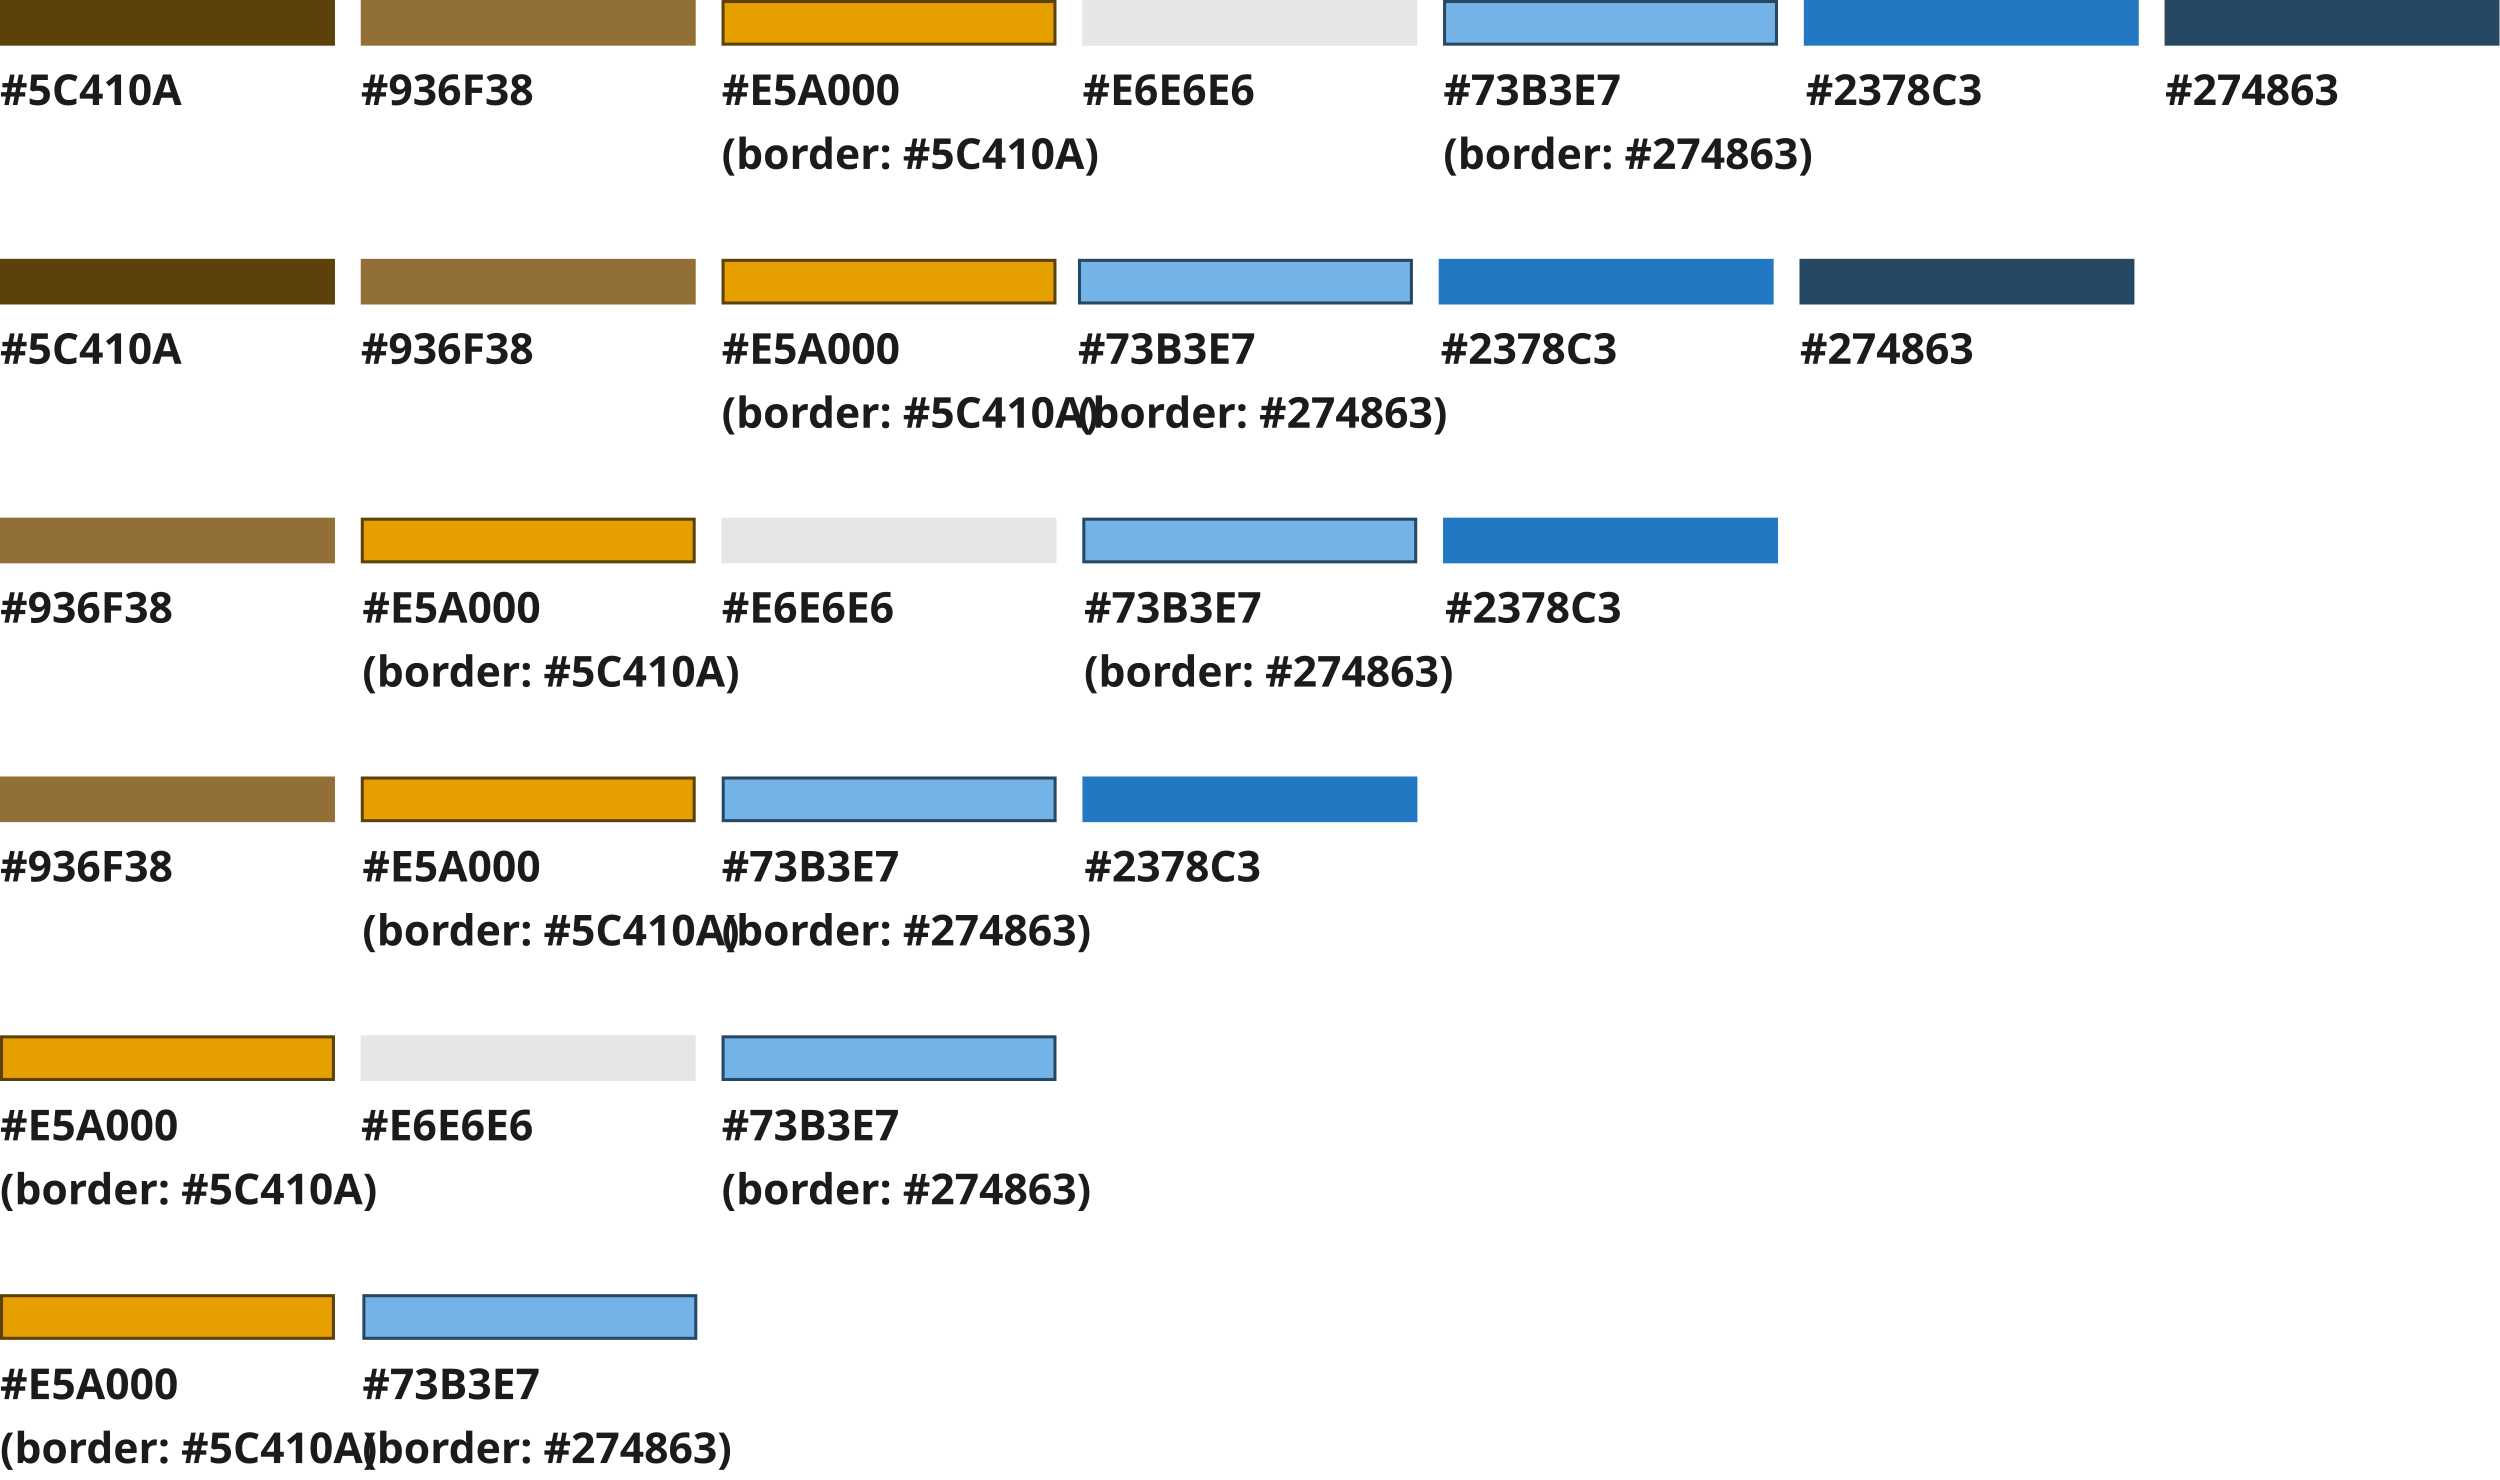
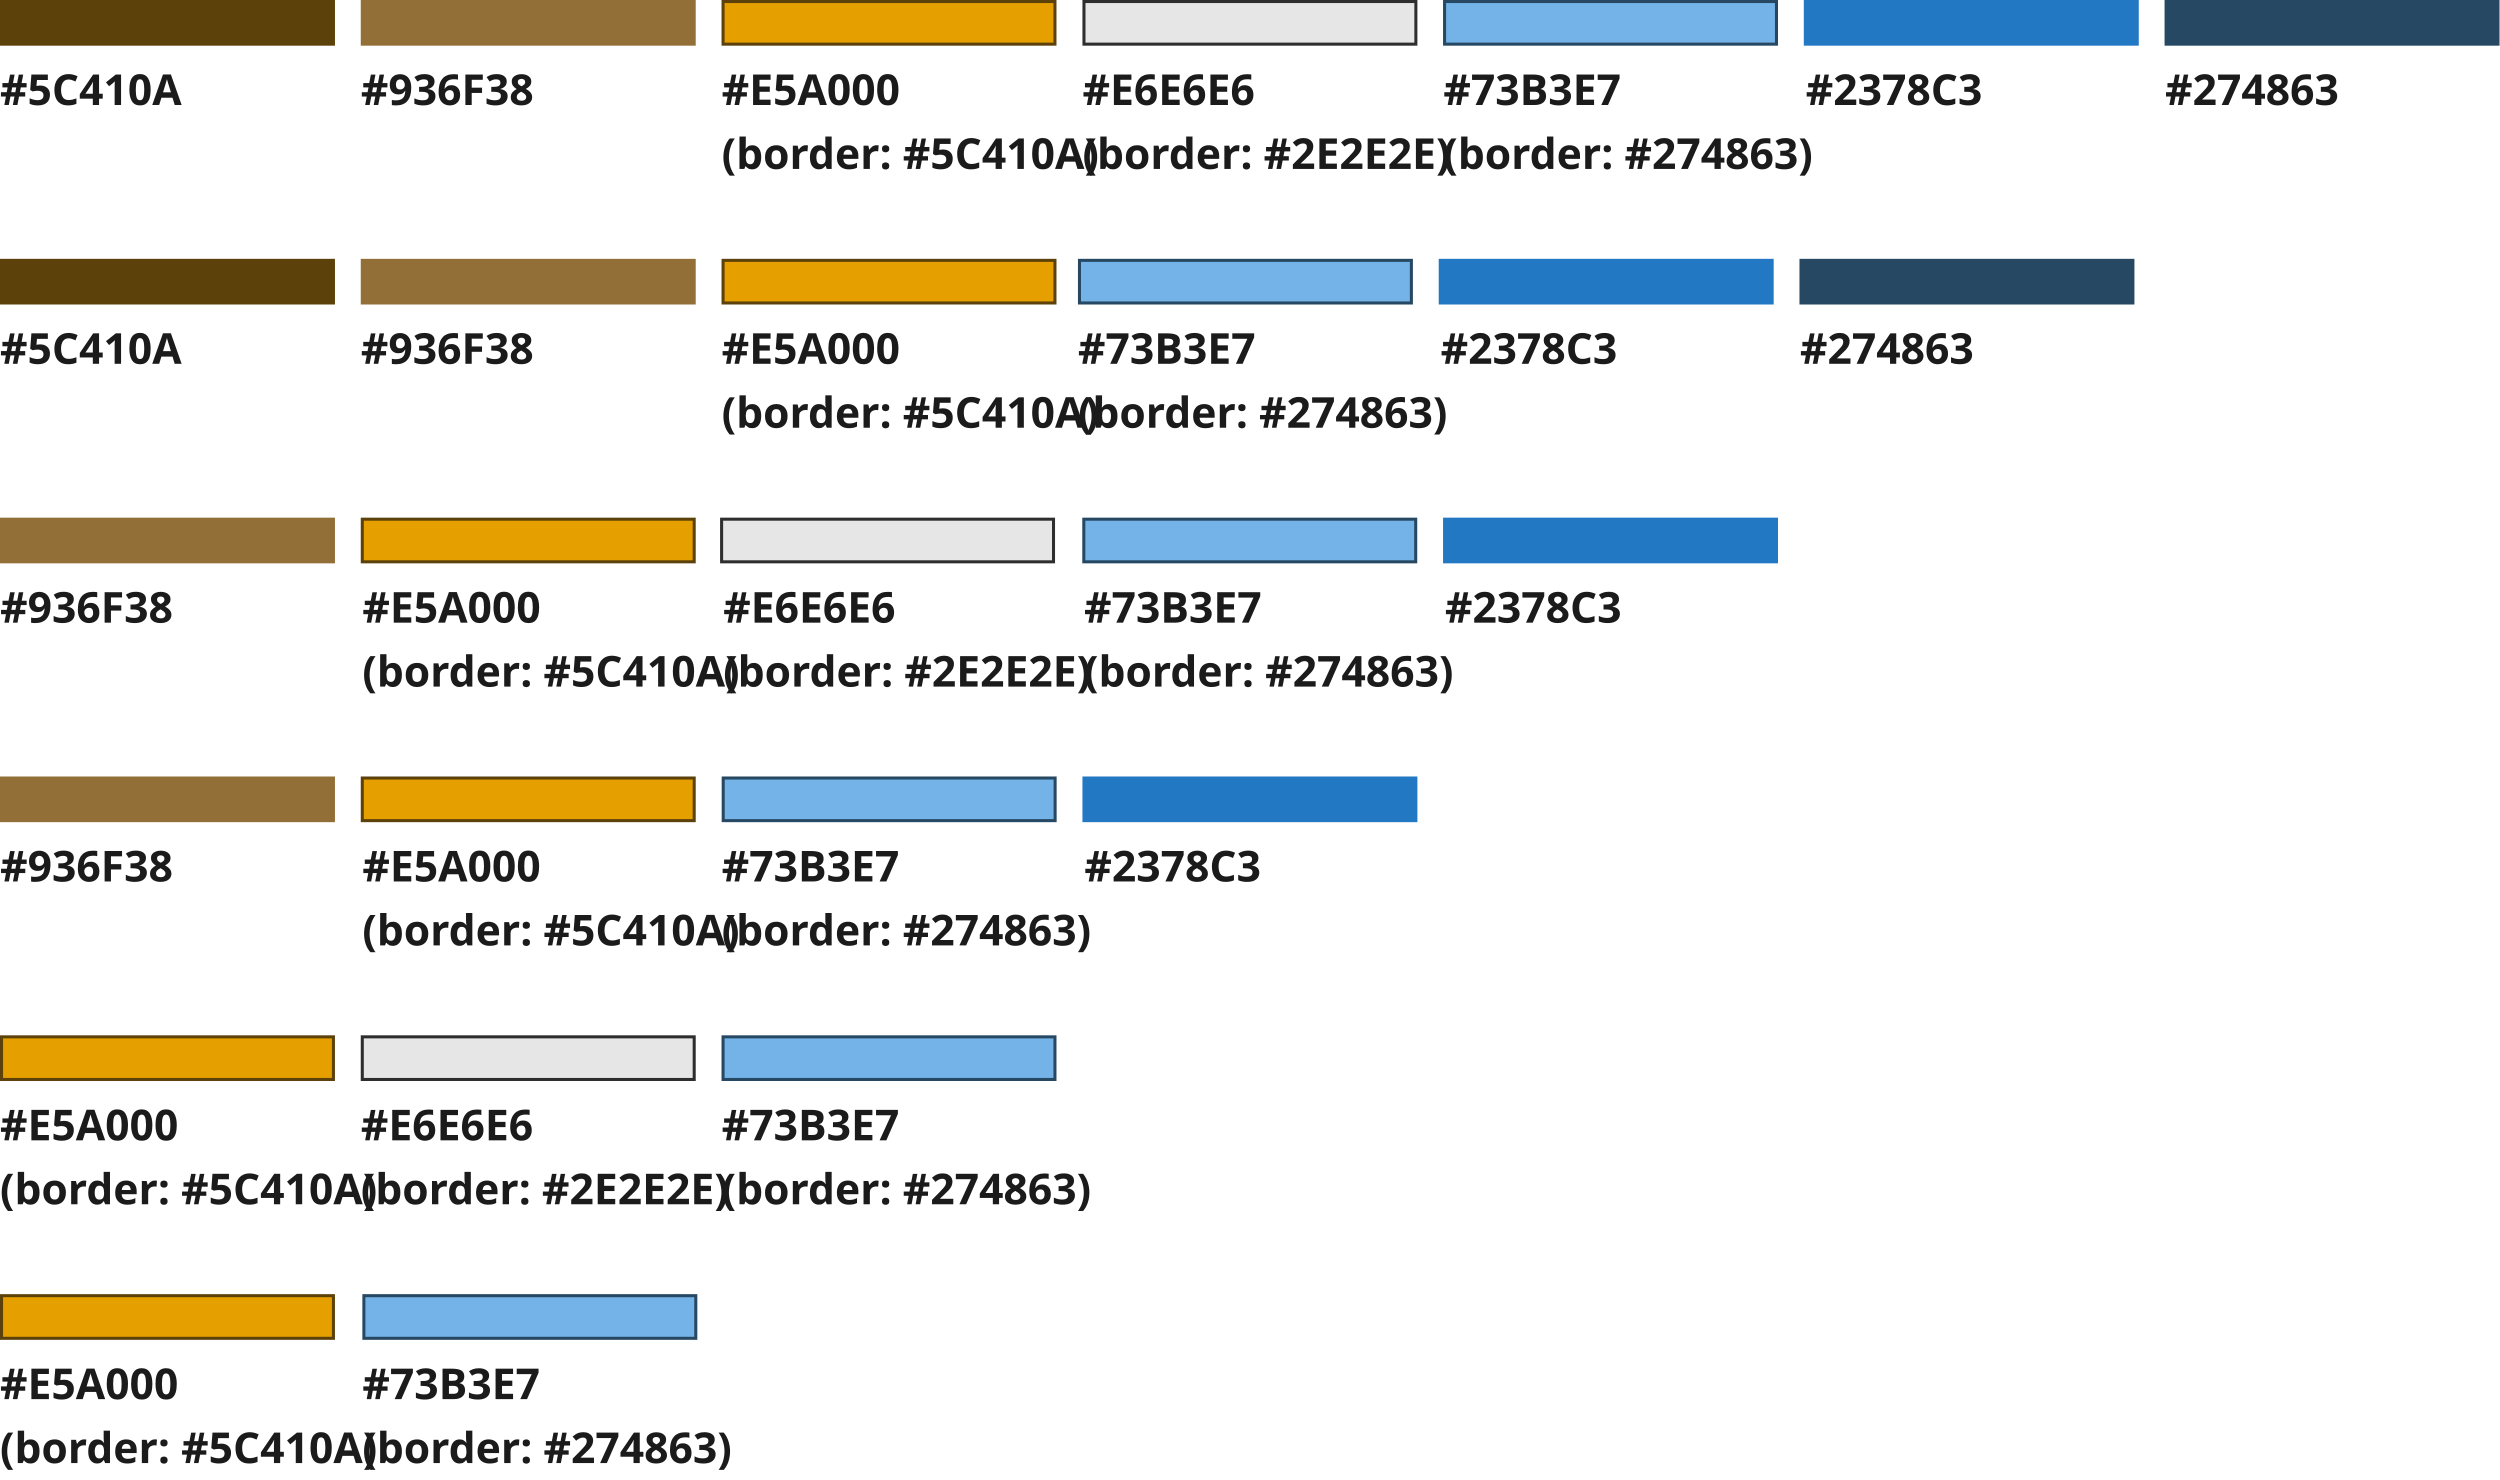
<svg xmlns="http://www.w3.org/2000/svg" width="821" height="486" viewBox="0 0 821 486" fill="none">
  <text fill="#1B1B1B" xml:space="preserve" style="white-space: pre" font-family="Source Sans Pro" font-size="14" font-weight="600" letter-spacing="0em">
    <tspan x="0" y="34.477">#5C410A</tspan>
  </text>
  <text fill="#1B1B1B" xml:space="preserve" style="white-space: pre" font-family="Source Sans Pro" font-size="14" font-weight="600" letter-spacing="0em">
    <tspan x="118.5" y="34.477">#936F38</tspan>
  </text>
  <text fill="#1B1B1B" xml:space="preserve" style="white-space: pre" font-family="Source Sans Pro" font-size="14" font-weight="600" letter-spacing="0em">
    <tspan x="237" y="34.477">#E5A000
</tspan>
    <tspan x="237" y="55.477">(border: #5C410A)</tspan>
  </text>
  <text fill="#1B1B1B" xml:space="preserve" style="white-space: pre" font-family="Source Sans Pro" font-size="14" font-weight="600" letter-spacing="0em">
-     <tspan x="355.5" y="34.477">#E6E6E6</tspan>
+     <tspan x="355.5" y="34.477">#E6E6E6
+ </tspan>
+     <tspan x="355.5" y="55.477">(border: #2E2E2E)</tspan>
  </text>
  <text fill="#1B1B1B" xml:space="preserve" style="white-space: pre" font-family="Source Sans Pro" font-size="14" font-weight="600" letter-spacing="0em">
    <tspan x="474" y="34.477">#73B3E7
</tspan>
    <tspan x="474" y="55.477">(border: #274863)</tspan>
  </text>
  <text fill="#1B1B1B" xml:space="preserve" style="white-space: pre" font-family="Source Sans Pro" font-size="14" font-weight="600" letter-spacing="0em">
    <tspan x="593" y="34.477">#2378C3</tspan>
  </text>
  <text fill="#1B1B1B" xml:space="preserve" style="white-space: pre" font-family="Source Sans Pro" font-size="14" font-weight="600" letter-spacing="0em">
    <tspan x="711" y="34.477">#274863</tspan>
  </text>
  <rect width="110" height="15" fill="#5C410A" />
  <rect x="118.474" width="110" height="15" fill="#936F38" />
  <rect x="237.448" y="0.5" width="109" height="14" fill="#E5A000" stroke="#5C410A" />
  <rect x="474.396" y="0.5" width="109" height="14" fill="#73B3E7" stroke="#274863" />
  <rect x="710.844" width="110" height="15" fill="#274863" />
-   <rect x="355.422" width="110" height="15" fill="#E6E6E6" />
+   <rect x="355.974" y="0.5" width="109" height="14" fill="#E6E6E6" stroke="#2E2E2E" />
  <rect x="592.37" width="110" height="15" fill="#2378C3" />
  <text fill="#1B1B1B" xml:space="preserve" style="white-space: pre" font-family="Source Sans Pro" font-size="14" font-weight="600" letter-spacing="0em">
    <tspan x="0" y="119.477">#5C410A</tspan>
  </text>
  <text fill="#1B1B1B" xml:space="preserve" style="white-space: pre" font-family="Source Sans Pro" font-size="14" font-weight="600" letter-spacing="0em">
    <tspan x="118.5" y="119.477">#936F38</tspan>
  </text>
  <text fill="#1B1B1B" xml:space="preserve" style="white-space: pre" font-family="Source Sans Pro" font-size="14" font-weight="600" letter-spacing="0em">
    <tspan x="237" y="119.477">#E5A000
</tspan>
    <tspan x="237" y="140.477">(border: #5C410A)</tspan>
  </text>
  <text fill="#1B1B1B" xml:space="preserve" style="white-space: pre" font-family="Source Sans Pro" font-size="14" font-weight="600" letter-spacing="0em">
    <tspan x="354" y="119.477">#73B3E7
</tspan>
    <tspan x="354" y="140.477">(border: #274863)</tspan>
  </text>
  <text fill="#1B1B1B" xml:space="preserve" style="white-space: pre" font-family="Source Sans Pro" font-size="14" font-weight="600" letter-spacing="0em">
    <tspan x="473.104" y="119.477">#2378C3</tspan>
  </text>
  <text fill="#1B1B1B" xml:space="preserve" style="white-space: pre" font-family="Source Sans Pro" font-size="14" font-weight="600" letter-spacing="0em">
    <tspan x="591.104" y="119.477">#274863</tspan>
  </text>
  <rect y="85" width="110" height="15" fill="#5C410A" />
  <rect x="118.474" y="85" width="110" height="15" fill="#936F38" />
  <rect x="237.448" y="85.5" width="109" height="14" fill="#E5A000" stroke="#5C410A" />
  <rect x="354.5" y="85.5" width="109" height="14" fill="#73B3E7" stroke="#274863" />
  <rect x="590.948" y="85" width="110" height="15" fill="#274863" />
  <rect x="472.474" y="85" width="110" height="15" fill="#2378C3" />
  <text fill="#1B1B1B" xml:space="preserve" style="white-space: pre" font-family="Source Sans Pro" font-size="14" font-weight="600" letter-spacing="0em">
    <tspan x="0.026" y="204.477">#936F38</tspan>
  </text>
  <text fill="#1B1B1B" xml:space="preserve" style="white-space: pre" font-family="Source Sans Pro" font-size="14" font-weight="600" letter-spacing="0em">
    <tspan x="119" y="204.477">#E5A000
</tspan>
    <tspan x="119" y="225.477">(border: #5C410A)</tspan>
  </text>
  <text fill="#1B1B1B" xml:space="preserve" style="white-space: pre" font-family="Source Sans Pro" font-size="14" font-weight="600" letter-spacing="0em">
-     <tspan x="237.026" y="204.477">#E6E6E6</tspan>
+     <tspan x="237.5" y="204.477">#E6E6E6
+ </tspan>
+     <tspan x="237.5" y="225.477">(border: #2E2E2E)</tspan>
  </text>
  <text fill="#1B1B1B" xml:space="preserve" style="white-space: pre" font-family="Source Sans Pro" font-size="14" font-weight="600" letter-spacing="0em">
    <tspan x="356" y="204.477">#73B3E7
</tspan>
    <tspan x="356" y="225.477">(border: #274863)</tspan>
  </text>
  <text fill="#1B1B1B" xml:space="preserve" style="white-space: pre" font-family="Source Sans Pro" font-size="14" font-weight="600" letter-spacing="0em">
    <tspan x="474.526" y="204.477">#2378C3</tspan>
  </text>
  <rect y="170" width="110" height="15" fill="#936F38" />
  <rect x="118.974" y="170.5" width="109" height="14" fill="#E5A000" stroke="#5C410A" />
  <rect x="355.922" y="170.5" width="109" height="14" fill="#73B3E7" stroke="#274863" />
-   <rect x="236.948" y="170" width="110" height="15" fill="#E6E6E6" />
+   <rect x="236.974" y="170.5" width="109" height="14" fill="#E6E6E6" stroke="#2E2E2E" />
  <rect x="473.896" y="170" width="110" height="15" fill="#2378C3" />
  <text fill="#1B1B1B" xml:space="preserve" style="white-space: pre" font-family="Source Sans Pro" font-size="14" font-weight="600" letter-spacing="0em">
    <tspan x="0.026" y="289.477">#936F38</tspan>
  </text>
  <text fill="#1B1B1B" xml:space="preserve" style="white-space: pre" font-family="Source Sans Pro" font-size="14" font-weight="600" letter-spacing="0em">
    <tspan x="119" y="289.477">#E5A000
</tspan>
    <tspan x="119" y="310.477">(border: #5C410A)</tspan>
  </text>
  <text fill="#1B1B1B" xml:space="preserve" style="white-space: pre" font-family="Source Sans Pro" font-size="14" font-weight="600" letter-spacing="0em">
    <tspan x="237" y="289.477">#73B3E7
</tspan>
    <tspan x="237" y="310.477">(border: #274863)</tspan>
  </text>
  <text fill="#1B1B1B" xml:space="preserve" style="white-space: pre" font-family="Source Sans Pro" font-size="14" font-weight="600" letter-spacing="0em">
    <tspan x="356.104" y="289.477">#2378C3</tspan>
  </text>
  <rect y="255" width="110" height="15" fill="#936F38" />
  <rect x="118.974" y="255.5" width="109" height="14" fill="#E5A000" stroke="#5C410A" />
  <rect x="237.5" y="255.5" width="109" height="14" fill="#73B3E7" stroke="#274863" />
  <rect x="355.474" y="255" width="110" height="15" fill="#2378C3" />
  <text fill="#1B1B1B" xml:space="preserve" style="white-space: pre" font-family="Source Sans Pro" font-size="14" font-weight="600" letter-spacing="0em">
    <tspan x="0" y="374.477">#E5A000
</tspan>
    <tspan x="0" y="395.477">(border: #5C410A)</tspan>
  </text>
  <text fill="#1B1B1B" xml:space="preserve" style="white-space: pre" font-family="Source Sans Pro" font-size="14" font-weight="600" letter-spacing="0em">
-     <tspan x="118.552" y="374.477">#E6E6E6</tspan>
+     <tspan x="118.5" y="374.477">#E6E6E6
+ </tspan>
+     <tspan x="118.5" y="395.477">(border: #2E2E2E)</tspan>
  </text>
  <text fill="#1B1B1B" xml:space="preserve" style="white-space: pre" font-family="Source Sans Pro" font-size="14" font-weight="600" letter-spacing="0em">
    <tspan x="237" y="374.477">#73B3E7
</tspan>
    <tspan x="237" y="395.477">(border: #274863)</tspan>
  </text>
  <rect x="0.5" y="340.5" width="109" height="14" fill="#E5A000" stroke="#5C410A" />
  <rect x="237.448" y="340.5" width="109" height="14" fill="#73B3E7" stroke="#274863" />
-   <rect x="118.474" y="340" width="110" height="15" fill="#E6E6E6" />
+   <rect x="118.974" y="340.5" width="109" height="14" fill="#E6E6E6" stroke="#2E2E2E" />
  <text fill="#1B1B1B" xml:space="preserve" style="white-space: pre" font-family="Source Sans Pro" font-size="14" font-weight="600" letter-spacing="0em">
    <tspan x="0" y="459.477">#E5A000
</tspan>
    <tspan x="0" y="480.477">(border: #5C410A)</tspan>
  </text>
  <text fill="#1B1B1B" xml:space="preserve" style="white-space: pre" font-family="Source Sans Pro" font-size="14" font-weight="600" letter-spacing="0em">
    <tspan x="119" y="459.477">#73B3E7
</tspan>
    <tspan x="119" y="480.477">(border: #274863)</tspan>
  </text>
  <rect x="0.5" y="425.5" width="109" height="14" fill="#E5A000" stroke="#5C410A" />
  <rect x="119.5" y="425.5" width="109" height="14" fill="#73B3E7" stroke="#274863" />
</svg>
